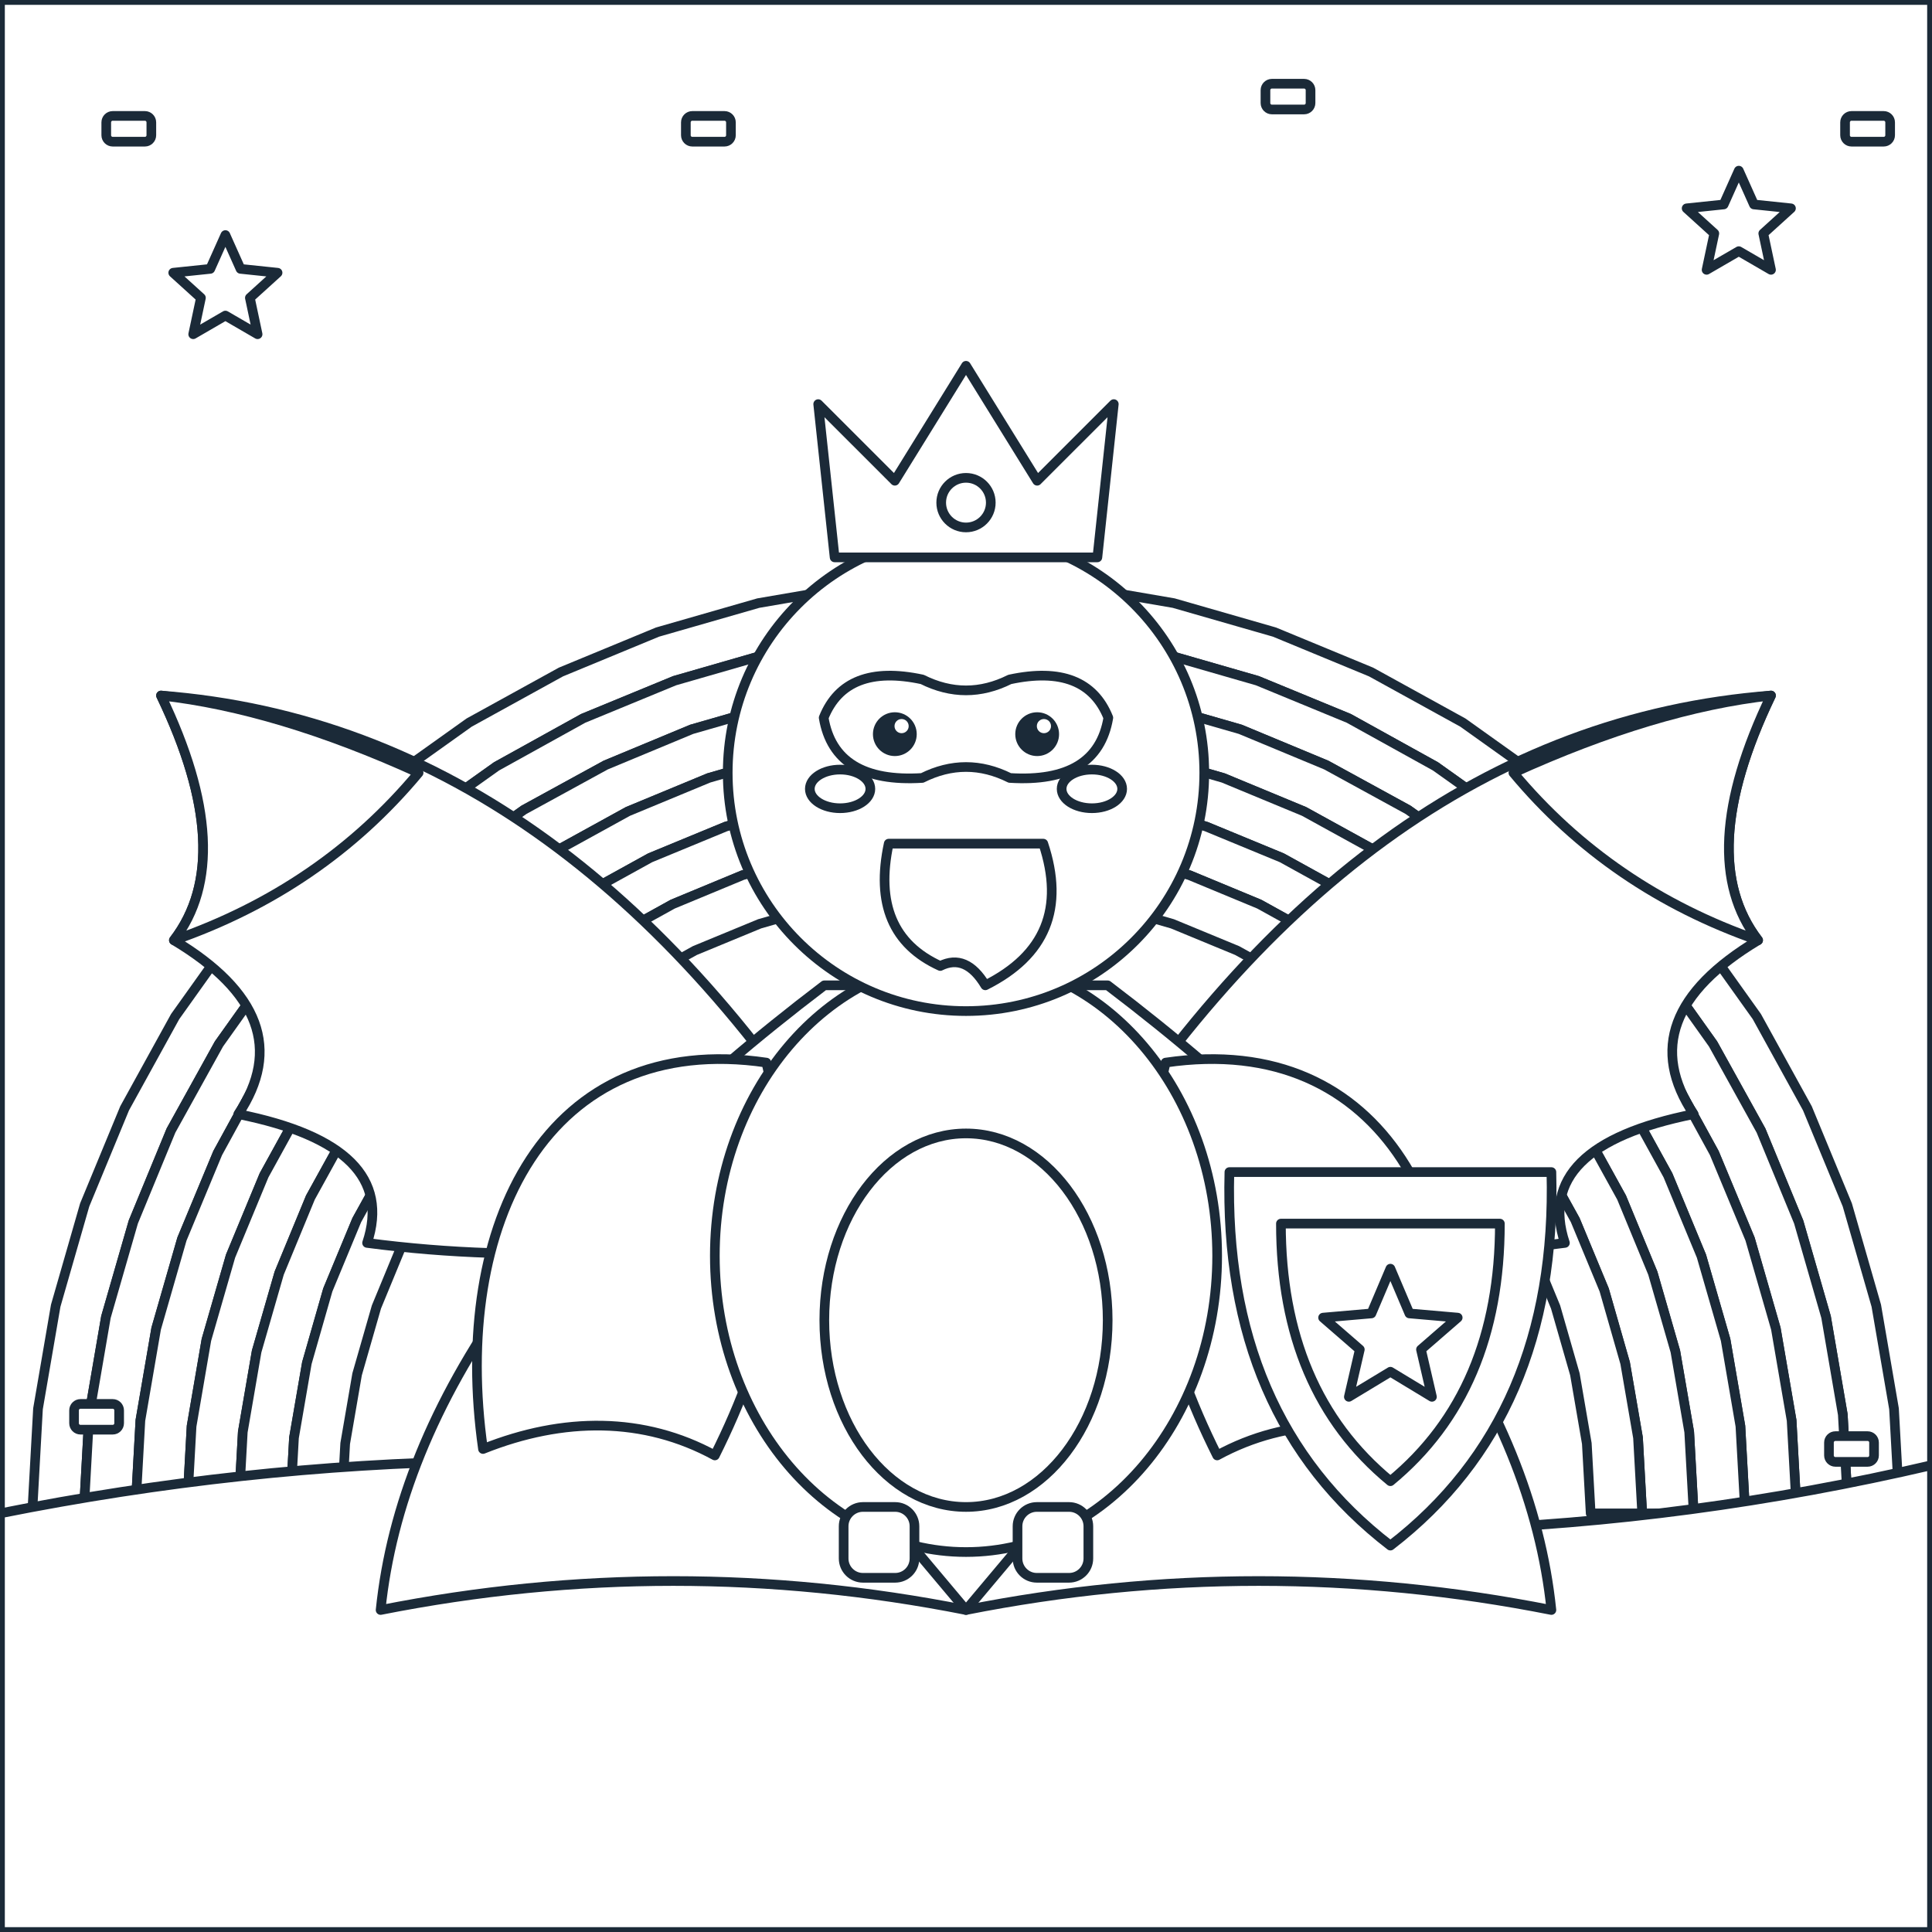
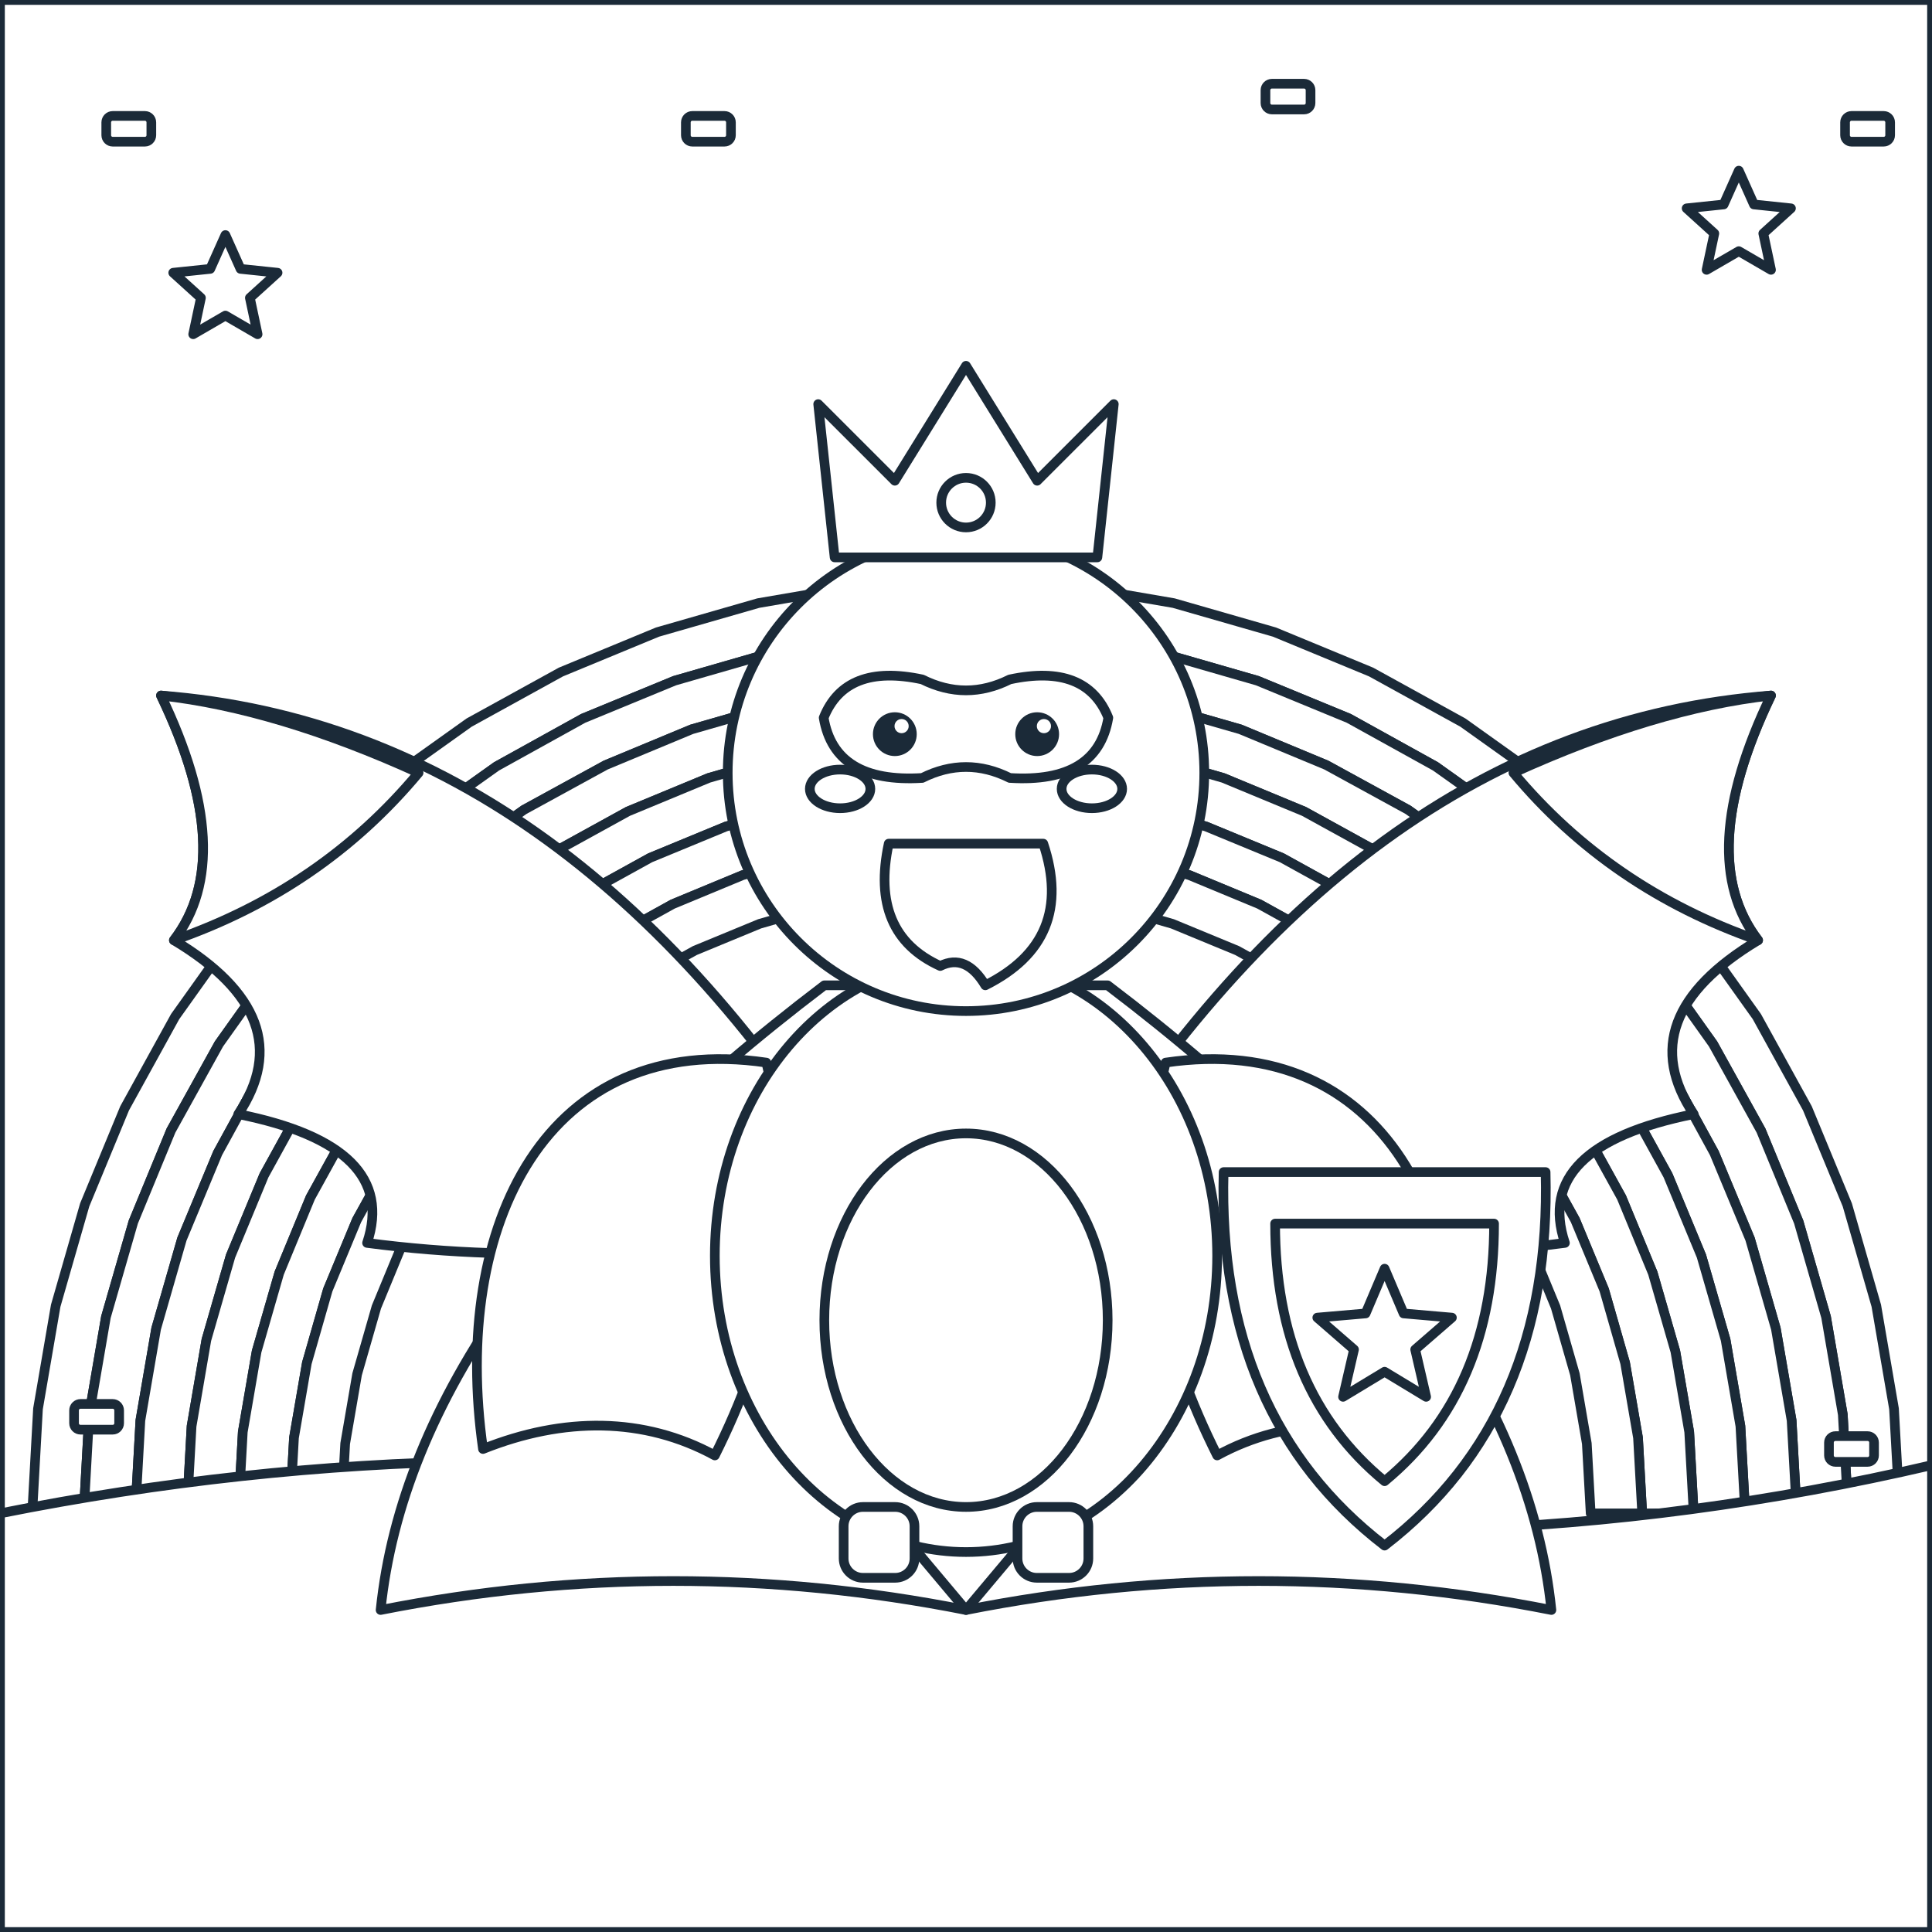
<svg xmlns="http://www.w3.org/2000/svg" viewBox="0 0 600 600" data-picture="dai-bang--the-s-giap-vang">
  <g class="scene-back">
    <rect x="0" y="0" width="600" height="600" rx="0" id="r-nen-troi" data-region="nen-troi" class="region" fill="#FFFFFF" stroke="#1B2A38" stroke-width="3" stroke-linejoin="round" />
    <polygon points="10,470 11.8,437.5 17.3,405.5 26.3,374.2 38.7,344.2 54.4,315.7 73.3,289.2 94.9,264.9 119.2,243.3 145.7,224.4 174.2,208.7 204.2,196.3 235.5,187.3 267.5,181.8 300,180 332.5,181.8 364.5,187.3 395.8,196.3 425.8,208.7 454.3,224.4 480.8,243.3 505.1,264.9 526.7,289.2 545.6,315.7 561.3,344.2 573.7,374.2 582.7,405.5 588.2,437.5 590,470 574,470 572.3,439.3 567.1,409 558.6,379.5 546.9,351.1 532,324.2 514.2,299.2 493.7,276.3 470.8,255.8 445.8,238 418.9,223.1 390.5,211.4 361,202.9 330.7,197.7 300,196 269.3,197.7 239,202.9 209.5,211.4 181.1,223.1 154.2,238 129.2,255.8 106.3,276.3 85.8,299.2 68,324.2 53.1,351.1 41.4,379.5 32.9,409 27.7,439.3 26,470" id="r-cau-vong-1" data-region="cau-vong-1" class="region" fill="#FFFFFF" stroke="#1B2A38" stroke-width="3" stroke-linejoin="round" />
    <polygon points="26,470 27.7,439.3 32.9,409 41.4,379.5 53.1,351.1 68,324.2 85.8,299.2 106.3,276.3 129.2,255.8 154.2,238 181.1,223.1 209.5,211.4 239,202.9 269.3,197.7 300,196 330.7,197.7 361,202.9 390.5,211.4 418.9,223.1 445.8,238 470.8,255.8 493.7,276.3 514.2,299.2 532,324.2 546.9,351.1 558.6,379.5 567.1,409 572.3,439.3 574,470 558,470 556.4,441.1 551.5,412.6 543.5,384.8 532.4,358.1 518.5,332.7 501.7,309.1 482.4,287.6 460.9,268.3 437.3,251.5 411.9,237.6 385.2,226.5 357.4,218.5 328.9,213.6 300,212 271.1,213.6 242.6,218.5 214.8,226.5 188.1,237.6 162.7,251.5 139.1,268.3 117.6,287.6 98.3,309.1 81.5,332.7 67.6,358.1 56.5,384.8 48.5,412.6 43.6,441.1 42,470" id="r-cau-vong-2" data-region="cau-vong-2" class="region" fill="#FFFFFF" stroke="#1B2A38" stroke-width="3" stroke-linejoin="round" />
    <polygon points="42,470 43.6,441.1 48.5,412.6 56.5,384.8 67.6,358.1 81.5,332.7 98.3,309.1 117.6,287.6 139.1,268.3 162.7,251.5 188.1,237.6 214.8,226.5 242.6,218.5 271.1,213.6 300,212 328.9,213.6 357.4,218.5 385.2,226.5 411.9,237.6 437.3,251.5 460.9,268.3 482.4,287.6 501.7,309.1 518.5,332.7 532.4,358.1 543.5,384.8 551.5,412.6 556.4,441.1 558,470 542,470 540.5,442.9 535.9,416.1 528.4,390.1 518,365 504.9,341.2 489.2,319.1 471.1,298.9 450.9,280.8 428.8,265.1 405,252 379.9,241.6 353.9,234.1 327.1,229.5 300,228 272.9,229.5 246.1,234.1 220.1,241.6 195,252 171.2,265.1 149.1,280.8 128.9,298.9 110.8,319.1 95.1,341.2 82,365 71.6,390.1 64.1,416.1 59.5,442.9 58,470" id="r-cau-vong-3" data-region="cau-vong-3" class="region" fill="#FFFFFF" stroke="#1B2A38" stroke-width="3" stroke-linejoin="round" />
    <polygon points="58,470 59.5,442.9 64.1,416.1 71.6,390.1 82,365 95.1,341.2 110.8,319.1 128.9,298.9 149.1,280.8 171.2,265.1 195,252 220.1,241.6 246.1,234.1 272.9,229.5 300,228 327.1,229.5 353.9,234.1 379.9,241.6 405,252 428.8,265.1 450.9,280.8 471.1,298.9 489.2,319.1 504.9,341.2 518,365 528.4,390.1 535.9,416.1 540.5,442.9 542,470 526,470 524.6,444.7 520.3,419.7 513.3,395.4 503.6,371.9 491.4,349.8 476.7,329.1 459.8,310.2 440.9,293.3 420.2,278.6 398.1,266.4 374.6,256.7 350.3,249.7 325.3,245.4 300,244 274.7,245.4 249.7,249.7 225.4,256.7 201.9,266.4 179.8,278.6 159.1,293.3 140.2,310.2 123.3,329.1 108.6,349.8 96.4,371.9 86.7,395.4 79.7,419.7 75.4,444.7 74,470" id="r-cau-vong-4" data-region="cau-vong-4" class="region" fill="#FFFFFF" stroke="#1B2A38" stroke-width="3" stroke-linejoin="round" />
    <polygon points="74,470 75.4,444.7 79.7,419.7 86.7,395.4 96.4,371.9 108.6,349.8 123.3,329.1 140.2,310.2 159.1,293.3 179.8,278.6 201.9,266.4 225.4,256.7 249.7,249.7 274.7,245.4 300,244 325.3,245.4 350.3,249.7 374.6,256.7 398.1,266.4 420.2,278.6 440.9,293.3 459.8,310.2 476.7,329.1 491.4,349.8 503.6,371.9 513.3,395.4 520.3,419.7 524.6,444.7 526,470 510,470 508.7,446.5 504.7,423.3 498.2,400.6 489.2,378.9 477.8,358.3 464.2,339.1 448.5,321.5 430.9,305.8 411.7,292.2 391.1,280.8 369.4,271.8 346.7,265.3 323.5,261.3 300,260 276.5,261.3 253.3,265.3 230.6,271.8 208.9,280.8 188.3,292.2 169.1,305.8 151.5,321.5 135.8,339.1 122.2,358.3 110.8,378.9 101.8,400.6 95.3,423.3 91.3,446.5 90,470" id="r-cau-vong-5" data-region="cau-vong-5" class="region" fill="#FFFFFF" stroke="#1B2A38" stroke-width="3" stroke-linejoin="round" />
    <polygon points="90,470 91.3,446.5 95.3,423.3 101.8,400.6 110.8,378.9 122.2,358.3 135.8,339.1 151.5,321.5 169.1,305.8 188.3,292.2 208.9,280.8 230.6,271.8 253.3,265.3 276.5,261.3 300,260 323.5,261.3 346.7,265.3 369.4,271.8 391.1,280.8 411.7,292.2 430.9,305.8 448.5,321.5 464.2,339.1 477.8,358.3 489.2,378.9 498.2,400.6 504.7,423.3 508.7,446.5 510,470 494,470 492.8,448.3 489.1,426.8 483.1,405.9 474.8,385.8 464.3,366.8 451.7,349 437.2,332.8 421,318.3 403.2,305.7 384.2,295.2 364.1,286.9 343.2,280.9 321.7,277.2 300,276 278.3,277.2 256.8,280.9 235.9,286.9 215.8,295.2 196.8,305.7 179,318.3 162.8,332.8 148.3,349 135.7,366.8 125.2,385.8 116.9,405.9 110.9,426.8 107.2,448.3 106,470" id="r-cau-vong-6" data-region="cau-vong-6" class="region" fill="#FFFFFF" stroke="#1B2A38" stroke-width="3" stroke-linejoin="round" />
    <polygon points="70,73 74.7,83.5 86.2,84.7 77.6,92.5 80,103.8 70,98 60,103.8 62.4,92.5 53.8,84.7 65.3,83.5" id="r-sao-lap-lanh-1" data-region="sao-lap-lanh-1" class="region" fill="#FFFFFF" stroke="#1B2A38" stroke-width="3" stroke-linejoin="round" />
    <polygon points="540,53 544.7,63.5 556.2,64.7 547.6,72.5 550,83.8 540,78 530,83.8 532.4,72.5 523.8,64.7 535.3,63.5" id="r-sao-lap-lanh-2" data-region="sao-lap-lanh-2" class="region" fill="#FFFFFF" stroke="#1B2A38" stroke-width="3" stroke-linejoin="round" />
    <polygon points="520,223 524.7,233.5 536.2,234.7 527.6,242.5 530,253.8 520,248 510,253.8 512.4,242.5 503.8,234.7 515.3,233.5" id="r-sao-lap-lanh-3" data-region="sao-lap-lanh-3" class="region" fill="#FFFFFF" stroke="#1B2A38" stroke-width="3" stroke-linejoin="round" />
    <polygon points="90,243 94.7,253.5 106.2,254.7 97.6,262.5 100,273.8 90,268 80,273.8 82.4,262.5 73.8,254.7 85.3,253.5" id="r-sao-lap-lanh-4" data-region="sao-lap-lanh-4" class="region" fill="#FFFFFF" stroke="#1B2A38" stroke-width="3" stroke-linejoin="round" />
    <path d="M 0 470 Q 150 440 300 465 Q 450 490 600 455 L 600 600 L 0 600 Z" id="r-nen-dat" data-region="nen-dat" class="region" fill="#FFFFFF" stroke="#1B2A38" stroke-width="3" stroke-linejoin="round" />
  </g>
  <g id="subject" class="subject anim-bounce">
    <path d="M 270 376 Q 180 226 50 216 Q 74 266 54 292 Q 94 316 74 346 Q 124 356 114 386 Q 190 396 270 376 Z" id="r-canh-trai" data-region="canh-trai" class="region" fill="#FFFFFF" stroke="#1B2A38" stroke-width="3" stroke-linejoin="round" />
    <path d="M 130 240 Q 86 220 50 216 Q 74 266 54 292 Q 100 276 130 240 Z" id="r-canh-trai-dau" data-region="canh-trai-dau" class="region" fill="#FFFFFF" stroke="#1B2A38" stroke-width="3" stroke-linejoin="round" />
    <path d="M 330 376 Q 420 226 550 216 Q 526 266 546 292 Q 506 316 526 346 Q 476 356 486 386 Q 410 396 330 376 Z" id="r-canh-phai" data-region="canh-phai" class="region" fill="#FFFFFF" stroke="#1B2A38" stroke-width="3" stroke-linejoin="round" />
    <path d="M 470 240 Q 514 220 550 216 Q 526 266 546 292 Q 500 276 470 240 Z" id="r-canh-phai-dau" data-region="canh-phai-dau" class="region" fill="#FFFFFF" stroke="#1B2A38" stroke-width="3" stroke-linejoin="round" />
    <path d="M 256 306 L 344 306 Q 471.8 403 481.8 500 Q 390.9 482 300 500 Q 209.1 482 118.2 500 Q 128.2 403 256 306 Z" id="r-ao-choang" data-region="ao-choang" class="region" fill="#FFFFFF" stroke="#1B2A38" stroke-width="3" stroke-linejoin="round" />
    <polygon points="258,450 300,500 342,450" id="r-duoi-long" data-region="duoi-long" class="region" fill="#FFFFFF" stroke="#1B2A38" stroke-width="3" stroke-linejoin="round" />
    <path d="M 238 330 C 170 320 140 380 150 450 C 175 440 200 440 222 452 C 238 420 250 380 238 330 Z" id="r-canh-trai-2" data-region="canh-trai-2" class="region" fill="#FFFFFF" stroke="#1B2A38" stroke-width="3" stroke-linejoin="round" />
    <path d="M 362 330 C 430 320 460 380 450 450 C 425 440 400 440 378 452 C 362 420 350 380 362 330 Z" id="r-canh-phai-2" data-region="canh-phai-2" class="region" fill="#FFFFFF" stroke="#1B2A38" stroke-width="3" stroke-linejoin="round" />
    <ellipse cx="300" cy="390" rx="78" ry="92" id="r-than" data-region="than" class="region" fill="#FFFFFF" stroke="#1B2A38" stroke-width="3" stroke-linejoin="round" />
    <ellipse cx="300" cy="410" rx="44" ry="58" id="r-nguc" data-region="nguc" class="region" fill="#FFFFFF" stroke="#1B2A38" stroke-width="3" stroke-linejoin="round" />
    <rect x="262" y="468" width="22" height="22" rx="6" id="r-chan-trai" data-region="chan-trai" class="region" fill="#FFFFFF" stroke="#1B2A38" stroke-width="3" stroke-linejoin="round" />
    <rect x="316" y="468" width="22" height="22" rx="6" id="r-chan-phai" data-region="chan-phai" class="region" fill="#FFFFFF" stroke="#1B2A38" stroke-width="3" stroke-linejoin="round" />
    <ellipse cx="300" cy="240" rx="74" ry="74" id="r-dau" data-region="dau" class="region" fill="#FFFFFF" stroke="#1B2A38" stroke-width="3" stroke-linejoin="round" />
    <path d="M 276 262 L 324 262 Q 334 292 306 306 Q 300 296 292 300 Q 270 290 276 262 Z" id="r-mo" data-region="mo" class="region" fill="#FFFFFF" stroke="#1B2A38" stroke-width="3" stroke-linejoin="round" />
    <path d="M 255.8 222.9 Q 262.6 205.9 286.4 211 Q 300 217.8 313.6 211 Q 337.4 205.9 344.2 222.9 Q 340.8 243.3 313.6 241.6 Q 300 234.8 286.4 241.6 Q 259.2 243.3 255.8 222.9 Z" id="r-mat-na" data-region="mat-na" class="region" fill="#FFFFFF" stroke="#1B2A38" stroke-width="3" stroke-linejoin="round" />
    <g class="deco" pointer-events="none">
      <circle cx="277.9" cy="228" r="6.8" fill="#1B2A38" />
    </g>
    <g class="deco" pointer-events="none">
      <circle cx="322.1" cy="228" r="6.8" fill="#1B2A38" />
    </g>
    <g class="deco" pointer-events="none">
      <circle cx="280" cy="225.5" r="2.2" fill="#FFFFFF" />
    </g>
    <g class="deco" pointer-events="none">
      <circle cx="324.2" cy="225.5" r="2.2" fill="#FFFFFF" />
    </g>
    <ellipse cx="260.9" cy="245" rx="9.4" ry="6" id="r-ma-trai" data-region="ma-trai" class="region" fill="#FFFFFF" stroke="#1B2A38" stroke-width="3" stroke-linejoin="round" />
    <ellipse cx="339.1" cy="245" rx="9.4" ry="6" id="r-ma-phai" data-region="ma-phai" class="region" fill="#FFFFFF" stroke="#1B2A38" stroke-width="3" stroke-linejoin="round" />
    <polygon points="259.2,173.1 254.1,125.5 277.9,149.3 300,113.6 322.1,149.3 345.9,125.5 340.8,173.1" id="r-vuong-mien" data-region="vuong-mien" class="region" fill="#FFFFFF" stroke="#1B2A38" stroke-width="3" stroke-linejoin="round" />
    <ellipse cx="300" cy="156.1" rx="7.7" ry="7.7" id="r-vuong-mien-ngoc" data-region="vuong-mien-ngoc" class="region" fill="#FFFFFF" stroke="#1B2A38" stroke-width="3" stroke-linejoin="round" />
-     <path d="M 381.8 364 L 481.8 364 Q 483.8 440 431.8 480 Q 379.8 440 381.8 364 Z" id="r-khien" data-region="khien" class="region" fill="#FFFFFF" stroke="#1B2A38" stroke-width="3" stroke-linejoin="round" />
-     <path d="M 397.8 380 L 465.8 380 Q 465.8 432 431.8 460 Q 397.8 432 397.8 380 Z" id="r-khien-vien" data-region="khien-vien" class="region" fill="#FFFFFF" stroke="#1B2A38" stroke-width="3" stroke-linejoin="round" />
-     <polygon points="431.8,394 437.7,407.9 452.7,409.2 441.3,419.1 444.7,433.8 431.8,426 418.9,433.8 422.3,419.1 410.9,409.2 425.9,407.9" id="r-khien-sao" data-region="khien-sao" class="region" fill="#FFFFFF" stroke="#1B2A38" stroke-width="3" stroke-linejoin="round" />
+     <path d="M 380 364 L 480 364 Q 482 440 430 480 Q 378 440 380 364 Z" id="r-khien" data-region="khien" class="region" fill="#FFFFFF" stroke="#1B2A38" stroke-width="3" stroke-linejoin="round" />
+     <path d="M 396 380 L 464 380 Q 464 432 430 460 Q 396 432 396 380 Z" id="r-khien-vien" data-region="khien-vien" class="region" fill="#FFFFFF" stroke="#1B2A38" stroke-width="3" stroke-linejoin="round" />
+     <polygon points="430,394 435.9,407.9 450.9,409.2 439.5,419.1 442.9,433.8 430,426 417.1,433.8 420.5,419.1 409.1,409.2 424.1,407.9" id="r-khien-sao" data-region="khien-sao" class="region" fill="#FFFFFF" stroke="#1B2A38" stroke-width="3" stroke-linejoin="round" />
  </g>
  <g class="scene-front">
    <rect x="33" y="36" width="14" height="8" rx="2" id="r-hoa-giay-1" data-region="hoa-giay-1" class="region" fill="#FFFFFF" stroke="#1B2A38" stroke-width="3" stroke-linejoin="round" />
    <rect x="213" y="36" width="14" height="8" rx="2" id="r-hoa-giay-2" data-region="hoa-giay-2" class="region" fill="#FFFFFF" stroke="#1B2A38" stroke-width="3" stroke-linejoin="round" />
    <rect x="393" y="26" width="14" height="8" rx="2" id="r-hoa-giay-3" data-region="hoa-giay-3" class="region" fill="#FFFFFF" stroke="#1B2A38" stroke-width="3" stroke-linejoin="round" />
    <rect x="573" y="36" width="14" height="8" rx="2" id="r-hoa-giay-4" data-region="hoa-giay-4" class="region" fill="#FFFFFF" stroke="#1B2A38" stroke-width="3" stroke-linejoin="round" />
    <rect x="23" y="436" width="14" height="8" rx="2" id="r-hoa-giay-5" data-region="hoa-giay-5" class="region" fill="#FFFFFF" stroke="#1B2A38" stroke-width="3" stroke-linejoin="round" />
    <rect x="568" y="446" width="14" height="8" rx="2" id="r-hoa-giay-6" data-region="hoa-giay-6" class="region" fill="#FFFFFF" stroke="#1B2A38" stroke-width="3" stroke-linejoin="round" />
  </g>
</svg>
